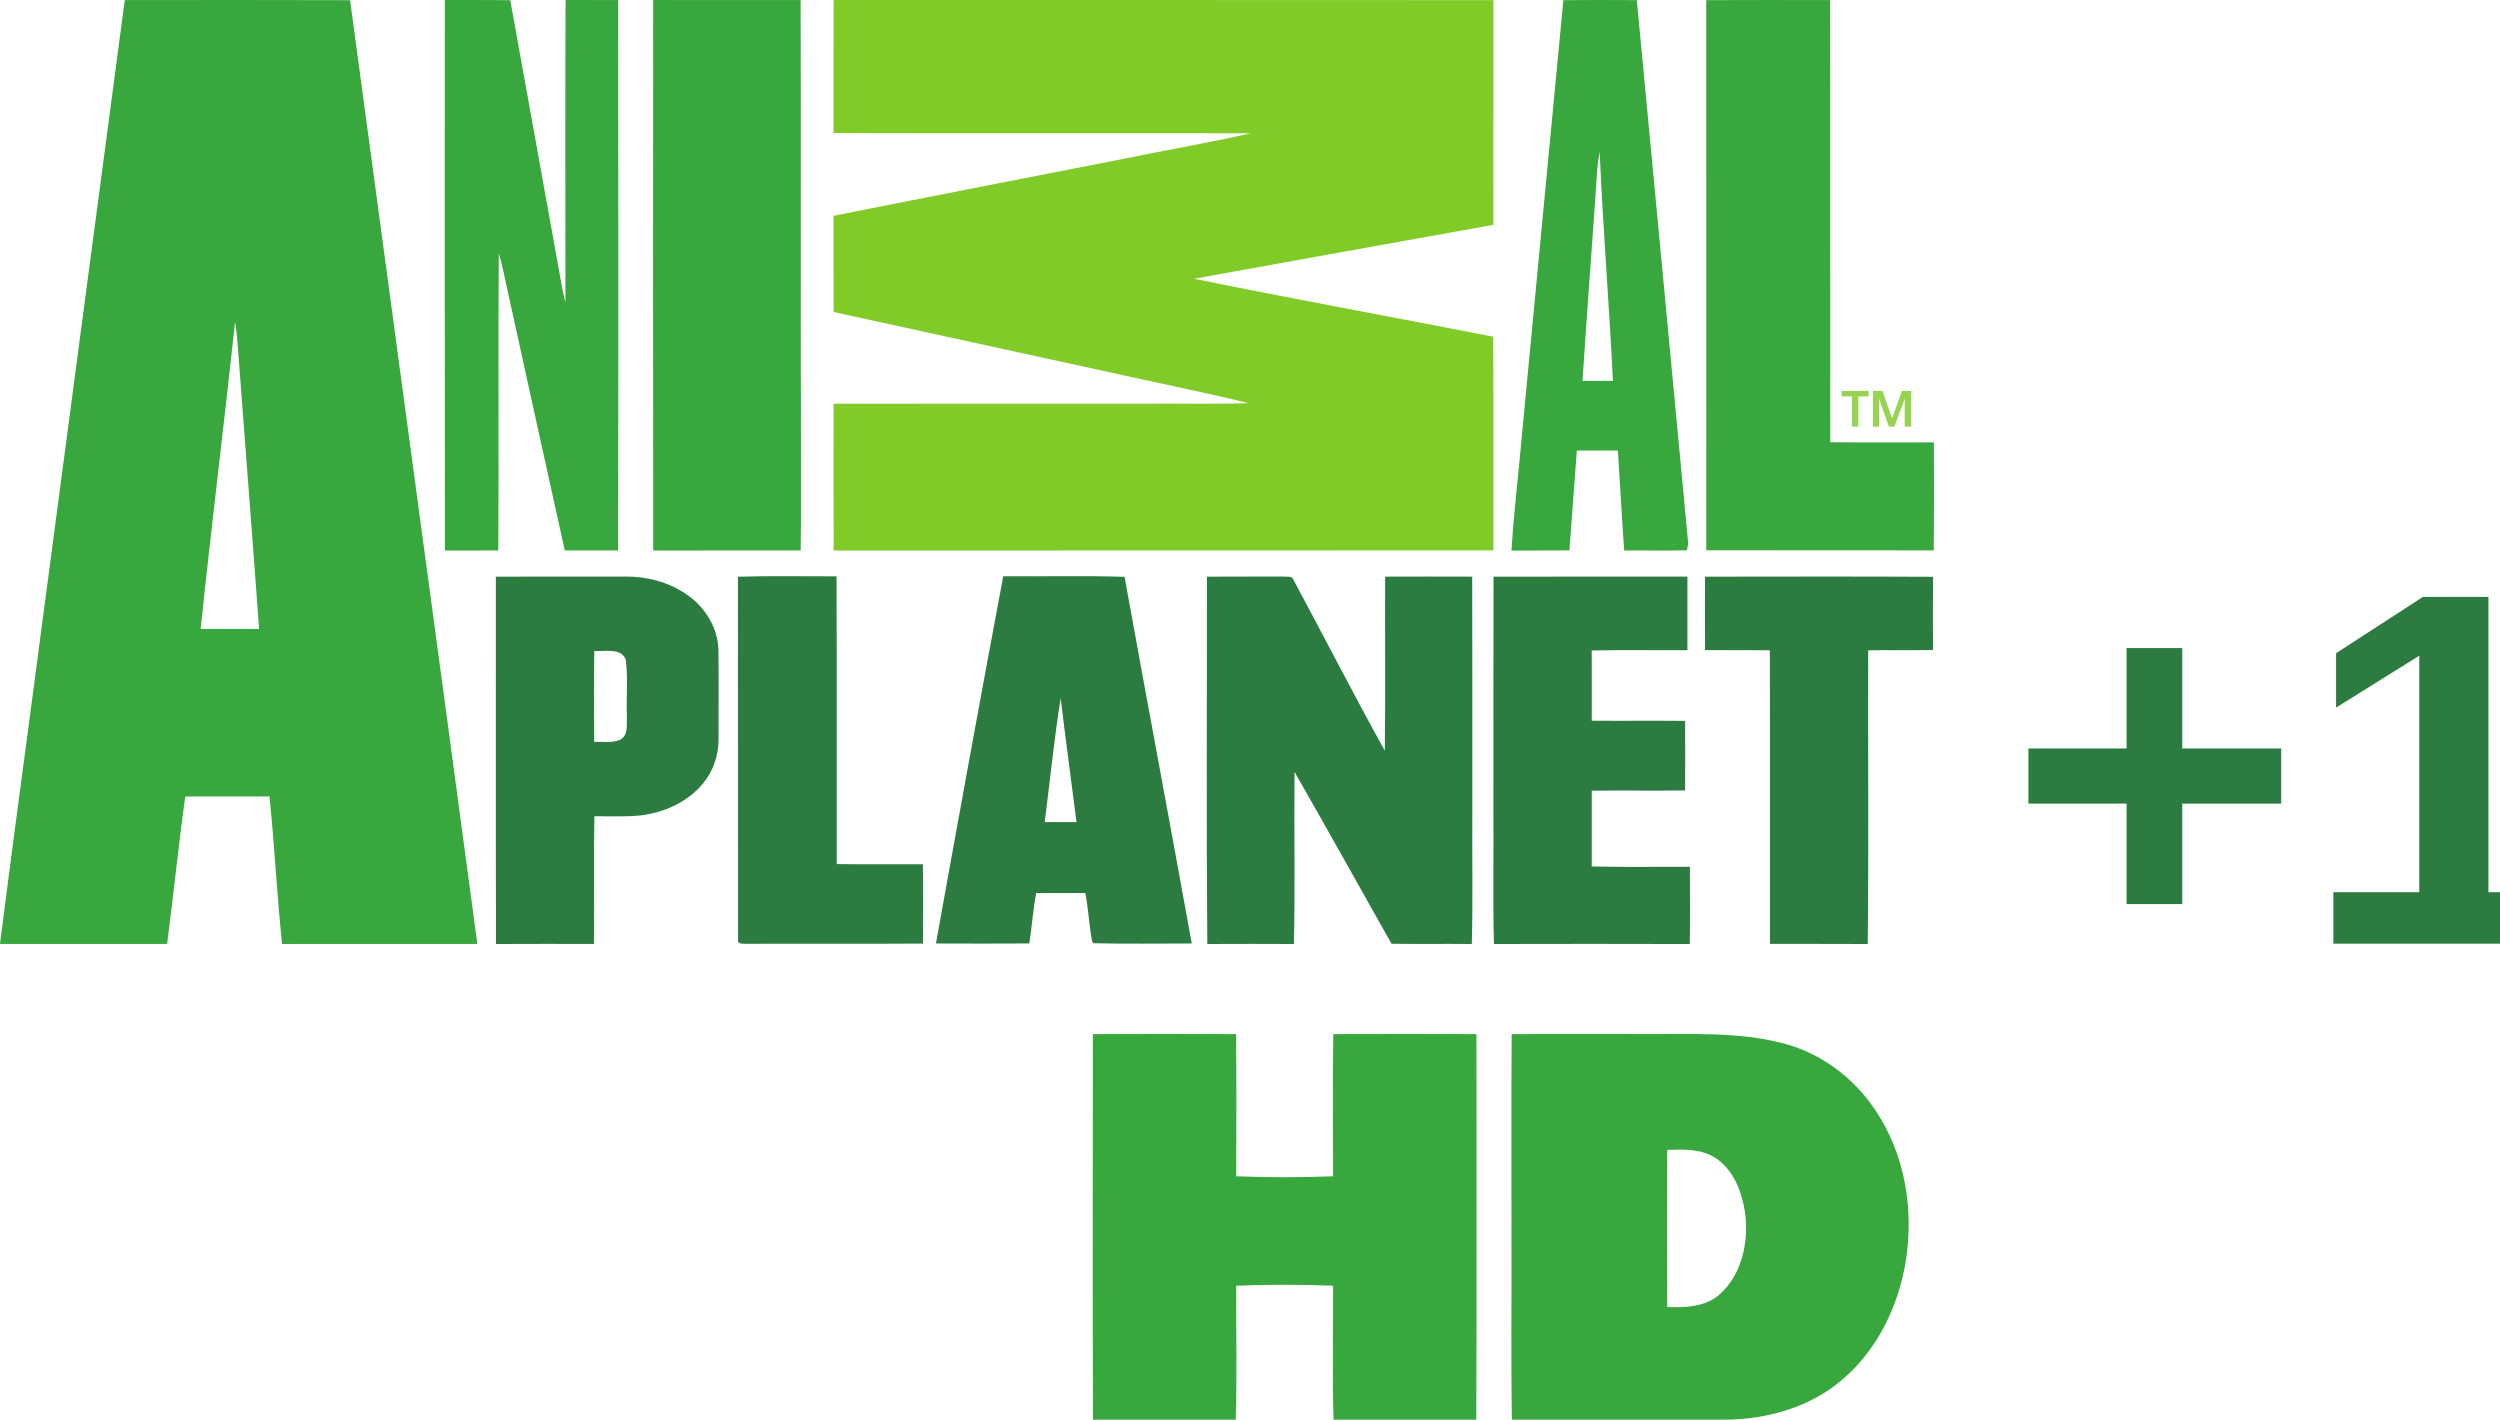
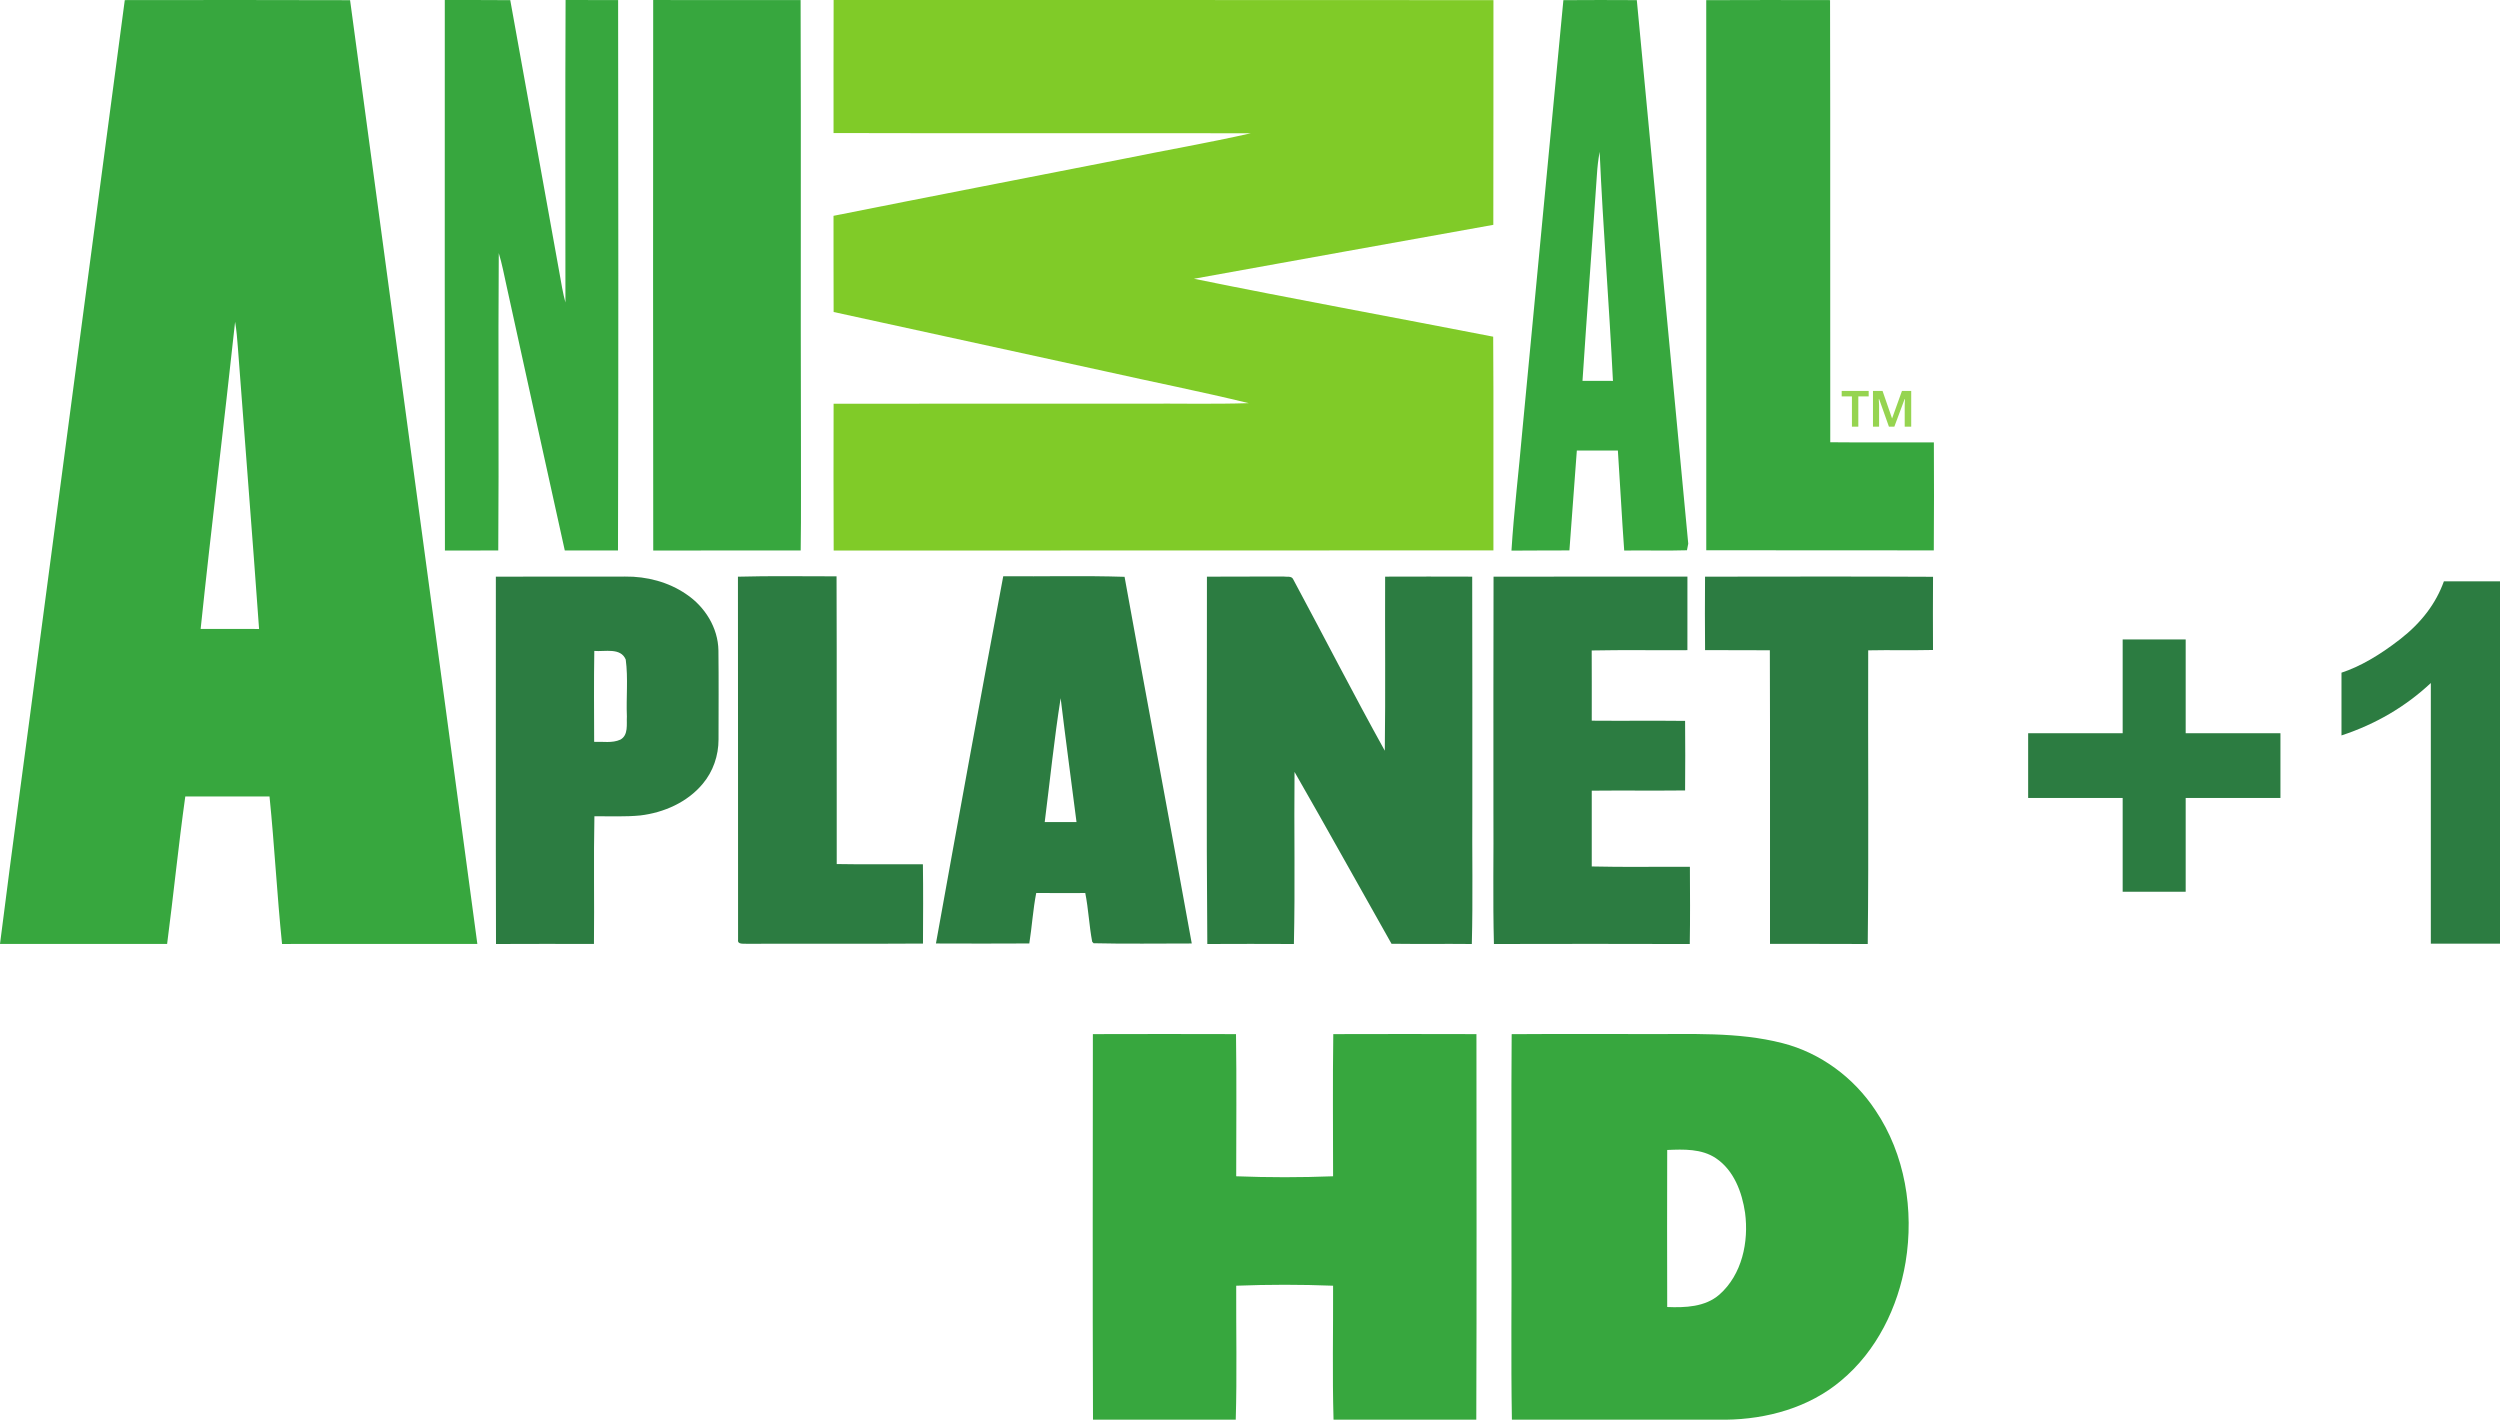
<svg xmlns="http://www.w3.org/2000/svg" version="1.1" id="Layer_1" x="0px" y="0px" width="983.714" height="558.63" viewBox="0 0 983.714 558.63" enable-background="new 0 0 761.003 558.63" xml:space="preserve">
  <defs id="defs49">
	
	
	
	
	
	
	
	
	
	
	
	
</defs>
  <g id="g5" style="fill:#37a73e;fill-opacity:1" transform="translate(0,-5.8465195e-6)">
    <path style="fill:#37a73e;fill-opacity:1" id="path7" d="m 49.1,0.04 c 29.55,-0.02 59.1,-0.09 88.65,0.03 16.64,123.79 33.48,247.55 50.08,371.35 -25.62,0.01 -51.24,-0.03 -76.85,0.02 -1.98,-19.32 -2.97,-38.73 -4.93,-58.04 -11.04,0.01 -22.09,0.03 -33.14,-0.01 -2.7,19.3 -4.63,38.7 -7.15,58.03 C 43.84,371.41 21.92,371.4 0,371.43 5.03,331.54 10.53,291.7 15.73,251.83 26.86,167.9 37.92,83.96 49.1,0.04 z m 43.41,126.58 c -4.34,40.3 -9.34,80.54 -13.56,120.86 7.66,0.02 15.32,-0.01 22.99,0.01 -2.62,-36.92 -5.61,-73.82 -8.34,-110.74 -0.25,-3.39 -0.53,-6.78 -1.09,-10.13 z" />
  </g>
  <path style="fill:#37a73e;fill-opacity:1" id="path9" d="m 175.02,0.01 c 8.59,0.03 17.17,-0.05 25.76,0.05 6.45,35.82 12.92,71.64 19.38,107.46 0.68,3.86 1.3,7.73 2.33,11.51 0,-39.68 -0.12,-79.35 0.06,-119.03 C 229.44,0.03 236.33,-0.01 243.22,0.03 243.29,72.22 243.39,144.42 243.17,216.61 c -6.98,0.01 -13.96,0 -20.93,0 -7.74,-34.73 -15.29,-69.5 -22.95,-104.25 -0.96,-4.27 -1.74,-8.58 -3.03,-12.77 -0.3,39 0.1,78.01 -0.2,117.02 -7,0.01 -13.99,-0.01 -20.99,0.01 -0.06,-72.2 -0.1,-144.41 -0.05,-216.61 z" />
  <path style="fill:#37a73e;fill-opacity:1" id="path11" d="m 257.02,0.01 c 19.34,0.02 38.67,-0.02 58.01,0.02 0.21,57.62 -0.04,115.24 0.13,172.86 -0.06,14.57 0.13,29.14 -0.1,43.72 -19.34,0.01 -38.68,-0.03 -58.02,0.02 -0.1,-72.21 -0.06,-144.41 -0.02,-216.62 z" />
  <path style="fill:#80cb28;fill-opacity:1" id="path13" d="m 328.02,0.01 c 86.55,0.03 173.09,-0.05 259.63,0.04 -0.06,29.48 0.05,58.95 -0.05,88.42 -39.27,7.1 -78.56,14.06 -117.81,21.22 39.17,7.97 78.52,15.14 117.76,22.79 0.2,28.03 0.02,56.06 0.09,84.09 -86.53,0.09 -173.06,-0.01 -259.6,0.06 -0.11,-19.25 -0.04,-38.51 -0.03,-57.76 40.33,-0.07 80.65,-0.01 120.98,-0.03 14.12,-0.12 28.25,0.25 42.36,-0.2 -18.76,-4.58 -37.72,-8.32 -56.57,-12.56 -35.58,-7.78 -71.17,-15.54 -106.76,-23.31 -0.08,-12.61 0,-25.23 -0.04,-37.85 37.94,-7.58 75.93,-14.92 113.89,-22.38 16.76,-3.43 33.63,-6.33 50.31,-10.1 -54.73,-0.1 -109.46,0.07 -164.19,-0.09 0.01,-17.45 -0.04,-34.89 0.03,-52.34 z" />
  <g id="g15" style="fill:#37a73e;fill-opacity:1" transform="translate(0,-5.8465195e-6)">
    <path style="fill:#37a73e;fill-opacity:1" id="path17" d="m 615.17,0.06 c 9.63,-0.08 19.26,-0.06 28.89,-0.01 6.83,71.29 13.46,142.59 20.24,213.89 -0.13,0.64 -0.38,1.94 -0.51,2.58 -8.22,0.26 -16.46,-0.02 -24.69,0.11 -0.95,-13.11 -1.6,-26.24 -2.49,-39.35 -5.39,-0.01 -10.77,-0.02 -16.15,0.01 -1,13.09 -1.96,26.19 -2.92,39.29 -7.6,0.08 -15.2,-0.03 -22.8,0.08 0.97,-15.62 2.89,-31.17 4.24,-46.76 5.39,-56.62 10.82,-113.23 16.19,-169.84 z m 13.19,68.73 c -1.83,27.03 -3.91,54.04 -5.67,81.07 3.99,0.03 7.98,0.04 11.98,0.02 -1.48,-30.06 -3.91,-60.08 -5.23,-90.15 -0.55,2.99 -0.9,6.02 -1.08,9.06 z" />
  </g>
  <path style="fill:#37a73e;fill-opacity:1" id="path19" d="m 671.38,0.06 c 16.24,-0.09 32.48,-0.04 48.72,-0.02 0.15,57.99 0,115.98 0.08,173.98 13.59,0.14 27.18,0.02 40.77,0.05 0.05,14.17 0.1,28.34 -0.03,42.5 -29.84,-0.08 -59.68,0.03 -89.53,-0.05 0,-72.16 0.04,-144.31 -0.01,-216.46 z" />
  <g id="g21" style="fill:#2c7c41;fill-opacity:1" transform="translate(0,-5.8465195e-6)">
    <path style="fill:#2c7c41;fill-opacity:1" id="path23" d="m 195.11,226.91 c 16.96,-0.07 33.92,0 50.89,-0.04 8.45,-0.1 17.02,2.12 24.02,6.93 7.33,4.89 12.52,13.17 12.67,22.1 0.14,11.68 0.05,23.37 0.04,35.05 0.02,6.31 -2.13,12.63 -6.22,17.47 -6.06,7.29 -15.31,11.35 -24.59,12.45 -6,0.58 -12.03,0.27 -18.03,0.33 -0.35,16.74 0.01,33.49 -0.18,50.23 -12.85,-0.02 -25.7,-0.05 -38.54,0.02 -0.14,-48.18 -0.02,-96.36 -0.06,-144.54 z m 38.74,29.22 c -0.2,11.92 -0.09,23.84 -0.06,35.77 3.42,-0.14 7.11,0.6 10.33,-0.87 3.23,-1.79 2.37,-6.04 2.55,-9.11 -0.32,-7.45 0.54,-14.98 -0.45,-22.38 -1.97,-4.84 -8.3,-3.05 -12.37,-3.41 z" />
  </g>
  <path style="fill:#2c7c41;fill-opacity:1" id="path25" d="m 290.37,226.92 c 12.93,-0.37 25.87,-0.11 38.8,-0.14 0.14,37.73 0,75.47 0.07,113.21 11.3,0.22 22.61,0.01 33.91,0.1 0.14,10.4 0.09,20.79 0.03,31.19 -23.08,0.16 -46.16,-0.01 -69.24,0.09 -1.21,-0.16 -3.85,0.45 -3.52,-1.61 -0.06,-47.61 0.03,-95.23 -0.05,-142.84 z" />
  <g id="g27" style="fill:#2c7c41;fill-opacity:1" transform="translate(0,-5.8465195e-6)">
    <path style="fill:#2c7c41;fill-opacity:1" id="path29" d="m 394.76,226.75 c 15.91,0.13 31.84,-0.29 47.74,0.22 8.68,48.12 17.76,96.16 26.44,144.28 -12.87,-0.03 -25.77,0.22 -38.63,-0.1 l -0.55,-0.59 c -1.2,-6.34 -1.46,-12.84 -2.72,-19.17 -6.44,0.03 -12.87,0.05 -19.3,-0.02 -1.28,6.57 -1.68,13.26 -2.72,19.87 -12.24,0.07 -24.49,0.06 -36.74,0.01 8.67,-48.2 17.45,-96.38 26.48,-144.5 z m 16.32,96.73 c 4.17,0.01 8.34,0.01 12.51,-0.02 -2.07,-16.25 -4.28,-32.48 -6.24,-48.74 -2.56,16.18 -4.2,32.51 -6.27,48.76 z" />
  </g>
  <path style="fill:#2c7c41;fill-opacity:1" id="path31" d="m 474.91,226.91 c 10.05,-0.07 20.1,-0.01 30.16,-0.05 1.2,0.23 3.16,-0.36 3.78,1.08 12.06,22.45 23.69,45.16 36.05,67.46 0.3,-22.83 0.03,-45.67 0.13,-68.5 11.42,-0.04 22.84,-0.04 34.26,0 0.11,30.33 0.02,60.65 0.05,90.98 -0.13,17.86 0.27,35.72 -0.2,53.57 -10.54,-0.11 -21.07,0.05 -31.6,-0.09 -12.75,-22.52 -25.27,-45.18 -38.16,-67.62 -0.23,22.57 0.26,45.15 -0.25,67.71 -11.36,-0.06 -22.72,-0.05 -34.07,0 -0.41,-48.17 -0.11,-96.36 -0.15,-144.54 z" />
  <path style="fill:#2c7c41;fill-opacity:1" id="path33" d="m 587.69,226.9 c 25.43,-0.04 50.86,-0.02 76.29,-0.01 0.01,9.65 0.03,19.3 -0.01,28.94 -12.56,0.09 -25.11,-0.14 -37.66,0.12 0.05,9.21 0.02,18.42 0.02,27.63 12.24,0.11 24.49,-0.06 36.73,0.08 0.08,9.12 0.08,18.25 0,27.37 -12.24,0.14 -24.48,-0.04 -36.73,0.09 0.01,9.94 0.01,19.88 0,29.82 12.87,0.32 25.74,0.06 38.62,0.13 0.04,10.13 0.13,20.26 -0.05,30.39 -25.69,-0.08 -51.37,-0.07 -77.06,-0.01 -0.47,-17.51 -0.07,-35.05 -0.2,-52.57 0.03,-30.66 -0.06,-61.32 0.05,-91.98 z" />
  <path style="fill:#2c7c41;fill-opacity:1" id="path35" d="m 670.91,226.91 c 29.9,-0.02 59.8,-0.12 89.71,0.05 -0.07,9.6 -0.05,19.2 -0.01,28.8 -8.5,0.2 -17,-0.04 -25.5,0.14 -0.13,38.52 0.24,77.04 -0.18,115.55 -12.83,-0.08 -25.64,-0.01 -38.46,-0.04 -0.05,-38.51 0.08,-77.03 -0.06,-115.54 -8.5,-0.09 -17,0.03 -25.49,-0.06 -0.09,-9.63 -0.07,-19.27 -0.01,-28.9 z" />
  <g id="g37" style="fill:#37a73e;fill-opacity:1" transform="translate(0,-5.8465195e-6)">
    <path d="m 430.03,406.91 c 18.77,-0.06 37.54,-0.05 56.32,0 0.27,18.64 0.08,37.29 0.08,55.94 12.69,0.49 25.43,0.49 38.12,0 0,-18.64 -0.19,-37.3 0.08,-55.94 18.77,-0.05 37.55,-0.06 56.33,0 0.01,50.57 0.13,101.15 -0.06,151.72 -18.72,-0.02 -37.45,-0.02 -56.17,0 -0.51,-17.56 -0.11,-35.15 -0.18,-52.72 -12.69,-0.49 -25.43,-0.49 -38.12,0 -0.07,17.57 0.33,35.16 -0.18,52.72 -18.72,-0.02 -37.45,-0.01 -56.17,0 -0.19,-50.57 -0.08,-101.15 -0.05,-151.72 z" id="path39" style="fill:#37a73e;fill-opacity:1" />
    <g id="g41" style="fill:#37a73e;fill-opacity:1">
      <path d="m 594.82,406.93 c 17.39,-0.13 34.78,-0.01 52.17,-0.05 18.16,0.15 36.66,-0.98 54.42,3.59 14.95,3.81 28.08,13.59 36.54,26.42 11.69,17.32 15.25,39.32 11.87,59.75 -2.95,17.76 -11.41,35.03 -25.41,46.64 -12.55,10.59 -29.19,15.17 -45.38,15.35 -28.04,-0.04 -56.08,0.02 -84.12,-0.02 -0.42,-23.91 -0.05,-47.82 -0.17,-71.73 0.06,-26.65 -0.13,-53.3 0.08,-79.95 z m 61.2,45.57 c -0.06,20.6 -0.05,41.19 0,61.79 7.06,0.28 14.91,0.02 20.52,-4.87 8.95,-7.88 11.63,-20.79 10.12,-32.21 -1.19,-8.11 -4.41,-16.74 -11.49,-21.48 -5.62,-3.76 -12.69,-3.51 -19.15,-3.23 z" id="path43" style="fill:#37a73e;fill-opacity:1" />
    </g>
  </g>
  <text font-size="40" id="text45" style="font-size:40px;fill:#96d450;font-family:MyriadPro-Regular" x="723.99" y="182.38">™</text>
-   <text xml:space="preserve" style="font-size:198.354px;font-style:normal;font-variant:normal;font-weight:bold;font-stretch:normal;line-height:125%;letter-spacing:0px;word-spacing:0px;fill:#2c7c41;fill-opacity:1;stroke:none;font-family:Arial;-inkscape-font-specification:Sans Bold" x="789.815" y="371.323" id="text3002">
-     <tspan id="tspan3004" x="789.815" y="371.323">+1</tspan>
-   </text>
+   <g style="font-size:198.354px;font-style:normal;font-variant:normal;font-weight:bold;font-stretch:normal;line-height:125%;letter-spacing:0px;word-spacing:0px;fill:#2c7c41;fill-opacity:1;stroke:none;font-family:Arial;-inkscape-font-specification:Sans Bold" id="text3002">
+     <path d="m 835.239,350.888 0,-36.901 -37.191,0 0,-25.472 37.191,0 0,-36.901 24.794,0 0,36.901 37.288,0 0,25.472 -37.288,0 0,36.901 z" style="" id="path3005" />
+     <path d="m 983.714,371.323 -27.216,0 0,-102.567 c -9.944,9.298 -21.663,16.174 -35.157,20.63 l 0,-24.697 c 7.102,-2.324 14.818,-6.731 23.148,-13.22 8.329,-6.489 14.044,-14.06 17.143,-22.712 l 22.082,0 z" style="" id="path3007" />
+   </g>
</svg>
